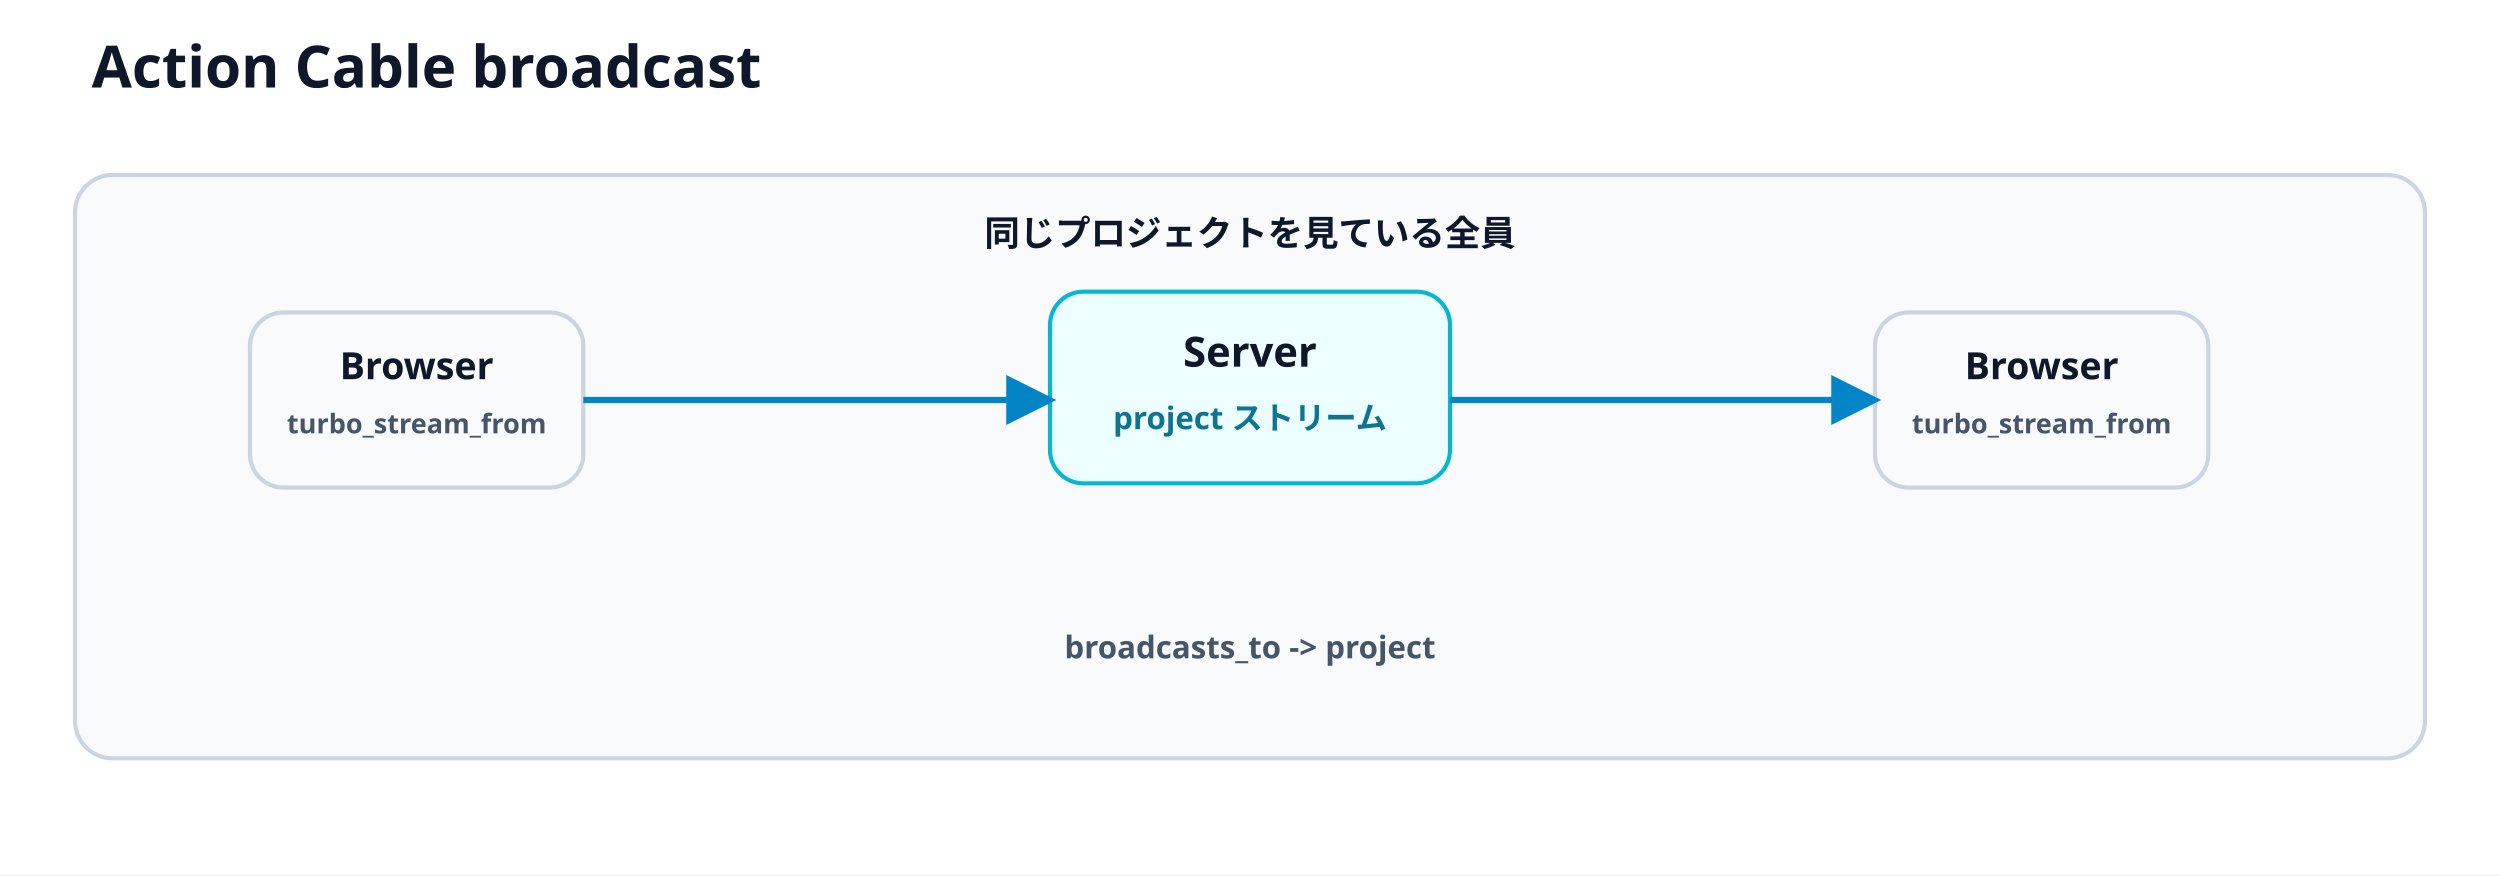
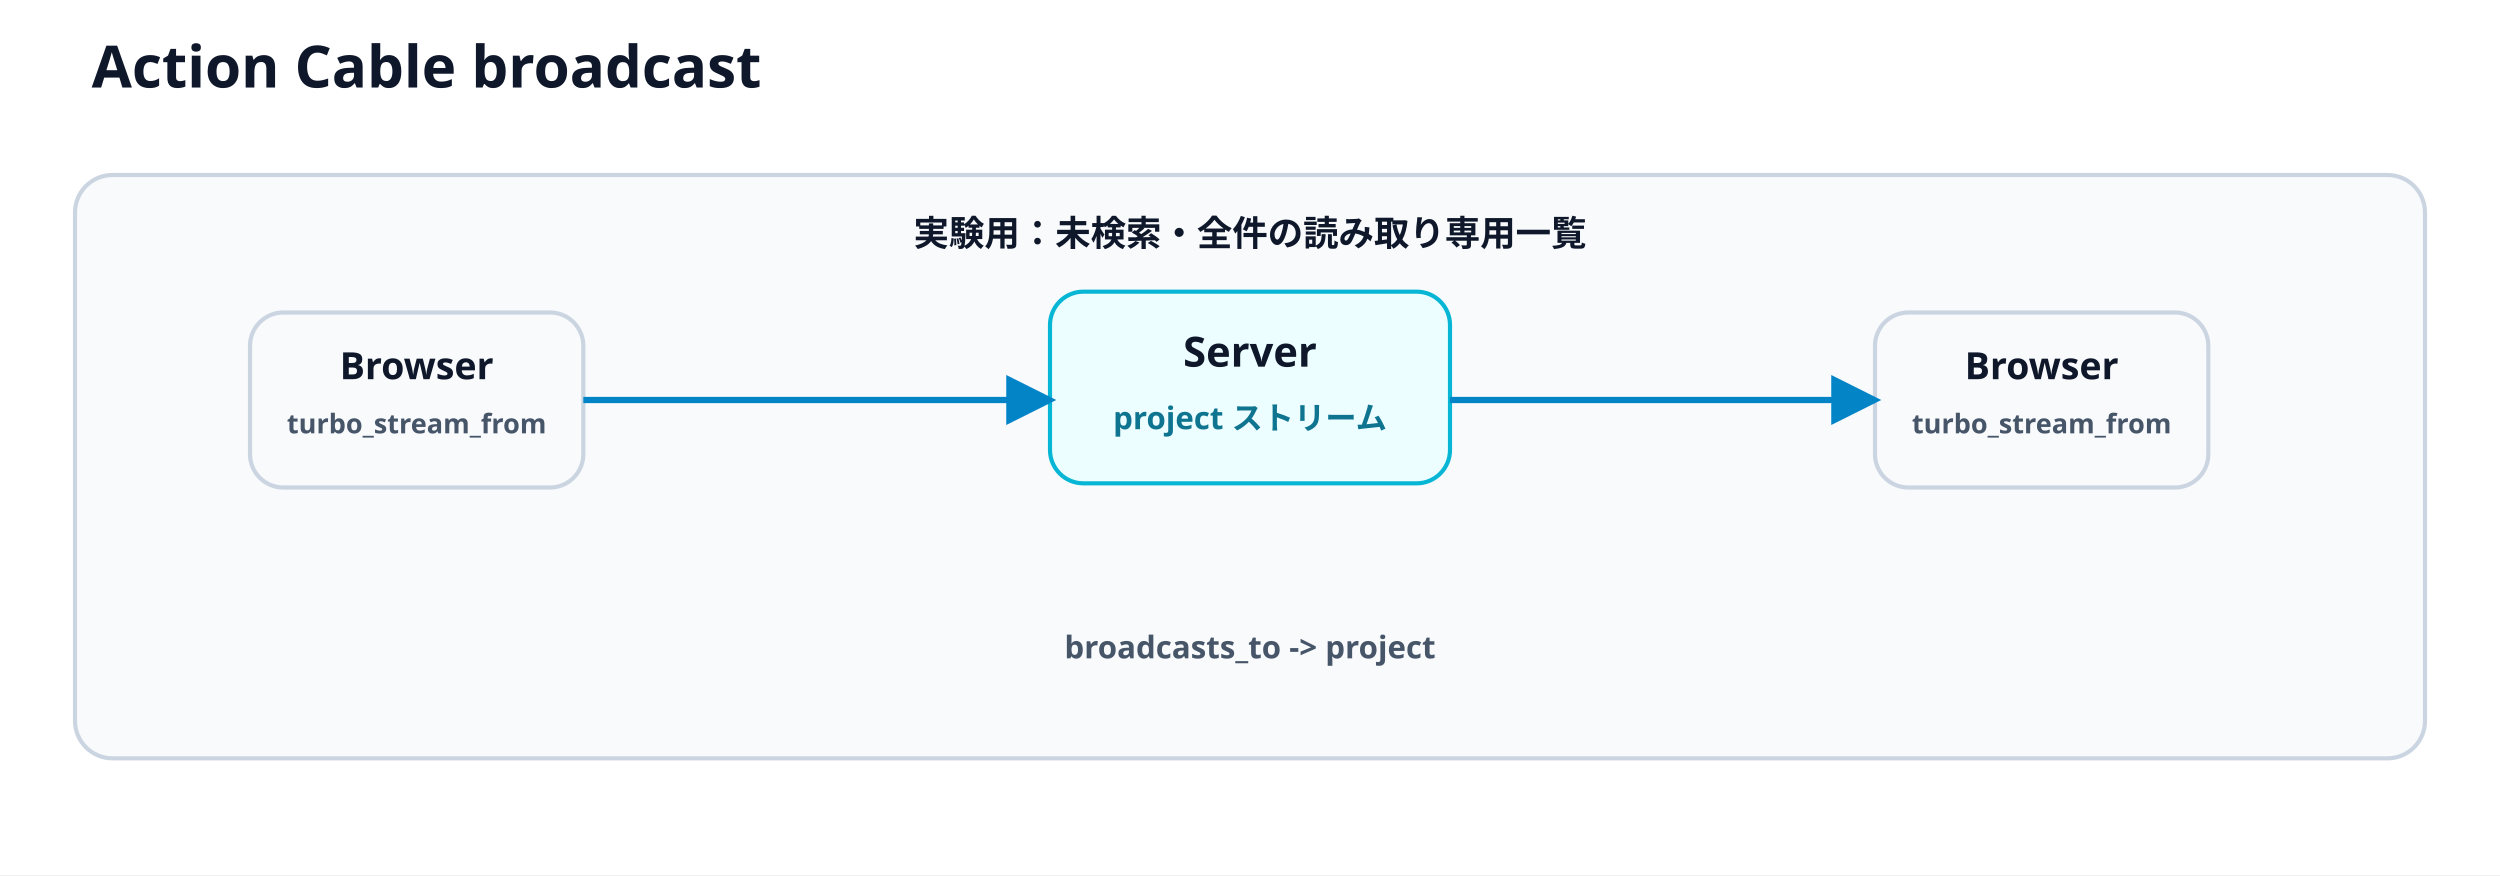
<svg xmlns="http://www.w3.org/2000/svg" width="1200" height="420" viewBox="0 0 1200 420" role="img" aria-labelledby="title desc">
  <defs>
    <marker id="arrow" markerWidth="8" markerHeight="8" refX="7" refY="4" orient="auto">
      <path d="M0,0 L8,4 L0,8 z" fill="#0284c7" />
    </marker>
  </defs>
  <rect width="1200" height="420" fill="#ffffff" />
  <style>
    .title { font: 700 28px 'Hiragino Sans', 'Yu Gothic', sans-serif; fill: #0f172a; }
    .label { font: 700 18px 'Hiragino Sans', 'Yu Gothic', sans-serif; fill: #0f172a; }
    .small { font: 600 15px 'Hiragino Sans', 'Yu Gothic', sans-serif; fill: #475569; }
    .tiny { font: 500 13px 'Hiragino Sans', 'Yu Gothic', sans-serif; fill: #64748b; }
  </style>
  <text x="44" y="42" class="title">Action Cable broadcast</text>
  <rect x="36" y="84" width="1128" height="280" rx="18" fill="#f8fafc" stroke="#cbd5e1" stroke-width="2" />
  <rect x="504" y="140" width="192" height="92" rx="16" fill="#ecfeff" stroke="#06b6d4" stroke-width="2" />
  <text x="600" y="176" text-anchor="middle" style="font: 700 20px 'Hiragino Sans', 'Yu Gothic', sans-serif; fill: #0f172a;">
    <tspan x="600" dy="0">Server</tspan>
  </text>
  <text x="600" y="206" text-anchor="middle" style="font: 600 15px 'Hiragino Sans', 'Yu Gothic', sans-serif; fill: #0e7490;">
    <tspan x="600" dy="0">project ストリーム</tspan>
  </text>
  <rect x="120" y="150" width="160" height="84" rx="16" fill="#f8fafc" stroke="#cbd5e1" stroke-width="2" />
  <text x="200" y="182" text-anchor="middle" style="font: 700 18px 'Hiragino Sans', 'Yu Gothic', sans-serif; fill: #0f172a;">
    <tspan x="200" dy="0">Browser</tspan>
  </text>
  <text x="200" y="208" text-anchor="middle" style="font: 600 13px 'Hiragino Sans', 'Yu Gothic', sans-serif; fill: #475569;">
    <tspan x="200" dy="0">turbo_stream_from</tspan>
  </text>
  <rect x="900" y="150" width="160" height="84" rx="16" fill="#f8fafc" stroke="#cbd5e1" stroke-width="2" />
  <text x="980" y="182" text-anchor="middle" style="font: 700 18px 'Hiragino Sans', 'Yu Gothic', sans-serif; fill: #0f172a;">
    <tspan x="980" dy="0">Browser</tspan>
  </text>
  <text x="980" y="208" text-anchor="middle" style="font: 600 13px 'Hiragino Sans', 'Yu Gothic', sans-serif; fill: #475569;">
    <tspan x="980" dy="0">turbo_stream_from</tspan>
  </text>
  <line x1="280" y1="192" x2="504" y2="192" stroke="#0284c7" stroke-width="3" fill="none" marker-end="url(#arrow)" />
  <line x1="696" y1="192" x2="900" y2="192" stroke="#0284c7" stroke-width="3" fill="none" marker-end="url(#arrow)" />
  <text x="600" y="316" text-anchor="middle" style="font: 700 15px 'Hiragino Sans', 'Yu Gothic', sans-serif; fill: #475569;">
    <tspan x="600" dy="0">broadcasts_to -&gt; project</tspan>
  </text>
  <text x="600" y="118" text-anchor="middle" style="font: 700 17px 'Hiragino Sans', 'Yu Gothic', sans-serif; fill: #0f172a;">
-     <tspan x="600" dy="0">同じプロジェクトを見ている全員</tspan>
+     <tspan x="600" dy="0">実験用：未検索・全件の読み取り専用一覧</tspan>
  </text>
</svg>
